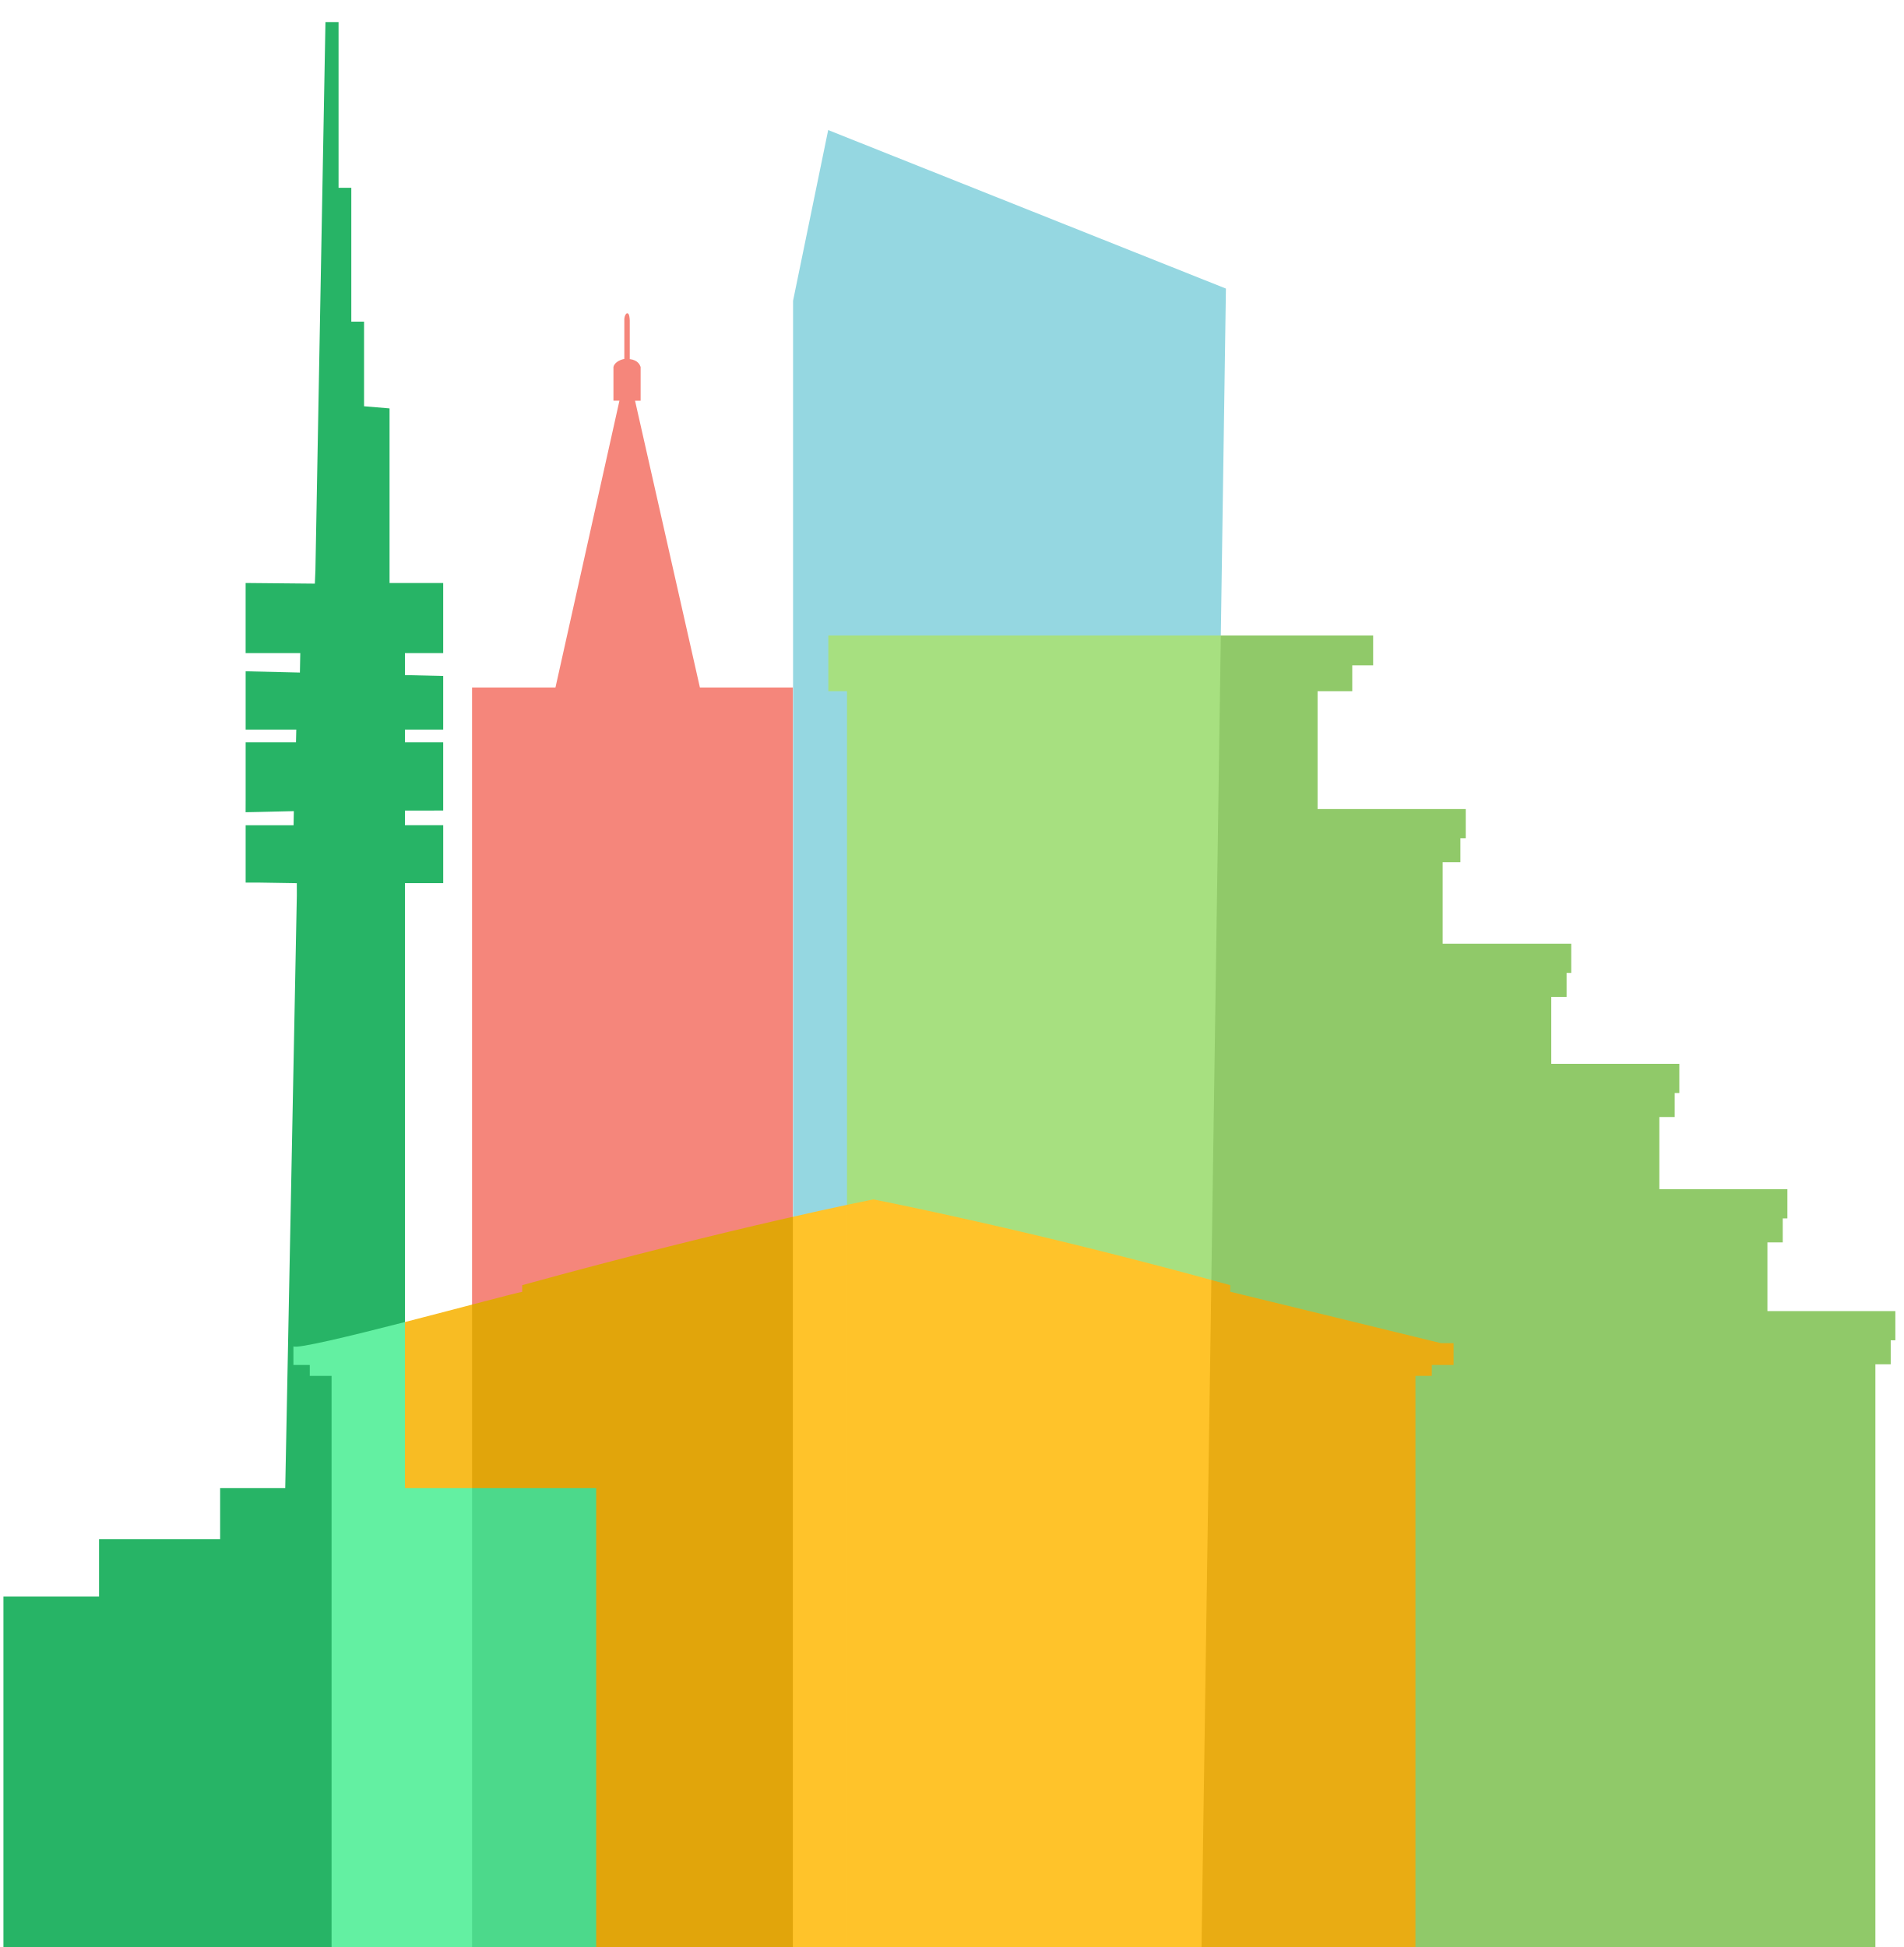
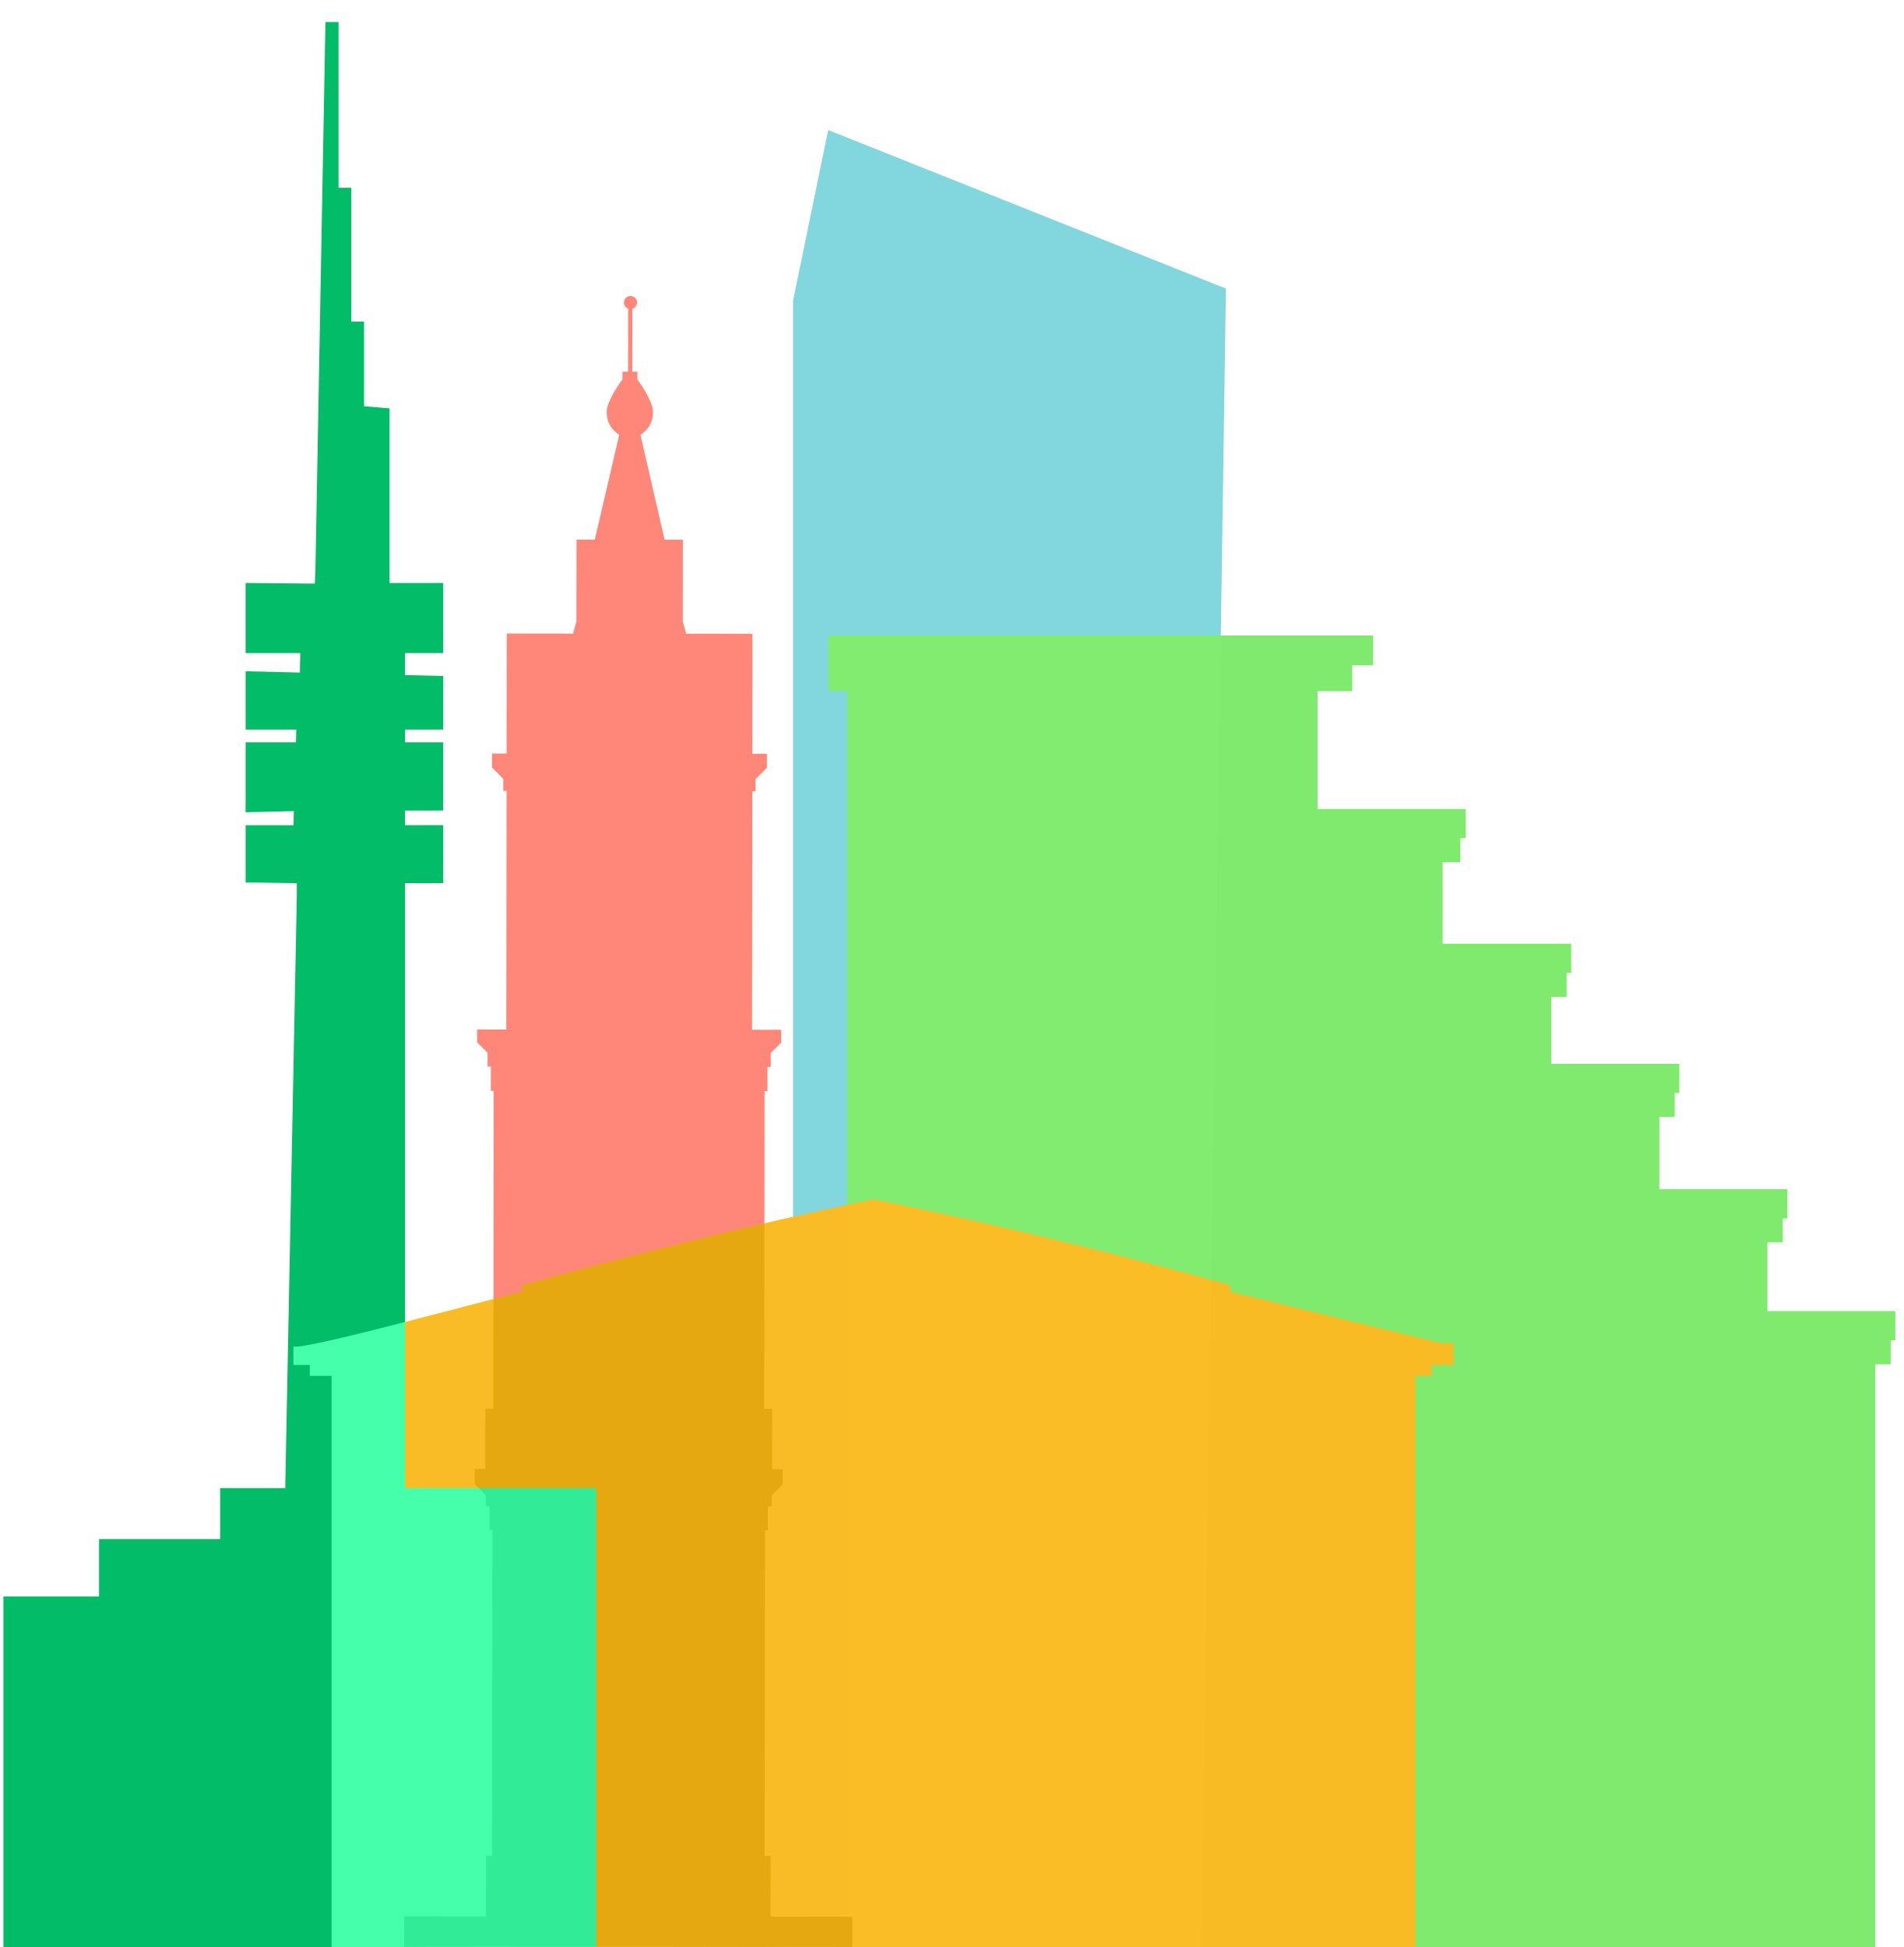
<svg xmlns="http://www.w3.org/2000/svg" viewBox="0 0 1025.81 1049.1">
  <defs>
    <style>
-       .cls-1 {
-         fill: #f8bc23;
+       .cls-1, .cls-2 {
+         fill: #ff877a;
      }

-       .cls-1, .cls-2, .cls-3, .cls-4, .cls-5, .cls-6 {
+       .cls-3 {
+         fill: #f9bc26;
+       }
+ 
+       .cls-3, .cls-4, .cls-5, .cls-2, .cls-6, .cls-7 {
        mix-blend-mode: color;
      }

-       .cls-2 {
-         fill: #f5867b;
-       }
- 
-       .cls-3 {
-         fill: #27b466;
-       }
- 
      .cls-4 {
-         fill: #90c969;
+         fill: #82d6de;
      }

      .cls-5 {
-         fill: #95d7e1;
+         fill: #80ea6e;
      }

-       .cls-7 {
+       .cls-6 {
+         fill: #02bc67;
+       }
+ 
+       .cls-8 {
        isolation: isolate;
      }
    </style>
  </defs>
-   <g class="cls-7">
+   <g class="cls-8">
    <g id="Layer_1" data-name="Layer 1">
      <g>
-         <polygon class="cls-5" points="427.36 983.39 427.36 162.07 446.29 70.08 660.62 155.49 647.47 1049.1 427.36 1049.1 427.36 983.39" />
-         <polygon class="cls-4" points="952.42 706.46 952.42 669.44 960.68 669.44 960.68 656.51 963.18 656.51 963.18 640.78 894.19 640.78 894.19 601.88 902.45 601.88 902.45 588.95 904.95 588.95 904.95 573.22 835.94 573.22 835.94 537.16 844.2 537.16 844.2 524.23 846.7 524.23 846.7 508.5 777.41 508.5 777.41 464.6 786.97 464.6 786.97 451.67 789.86 451.67 789.86 435.94 710.01 435.94 710.01 372.43 728.7 372.43 728.7 358.51 739.96 358.51 739.96 342.41 446.36 342.41 446.36 358.51 446.36 372.43 456.43 372.43 456.43 1049.1 710.01 1049.1 710.01 1049.1 777.23 1049.1 777.23 1049.1 835.48 1049.1 835.94 1049.1 894.19 1049.1 894.19 1049.1 951.89 1049.1 952.42 1049.1 1010.6 1049.1 1010.6 735.12 1018.86 735.12 1018.86 722.19 1021.36 722.19 1021.36 706.46 952.42 706.46" />
-         <path class="cls-2" d="M427.27,370.43h-50.11l-34.95-154.52h3.01v-18.18h0c-.34-.98-1.35-3.69-5.86-4.24v-4.85h-2.93v-16.03c-.13-2.04,.84-3.79,1.5-3.79,.6,0,1.26,.27,1.43,3.79v16.03h-2.93v4.76c-3.03,.6-5.4,2.27-5.86,4.32h0v18.18h3.23l-34.47,154.52h-44.95v678.67h172.88V370.43Z" />
-         <path class="cls-1" d="M783.29,723.76l-6.84-.04-113.5-27.7v-3.54c-106.25-29.5-192.25-46.2-192.25-46.2,0,0-71.8,13.87-189.31,46.2v3.59c-6.29,.97-120.27,32.47-123.27,29.35v10.08h8.81v5.87h11.74v307.73H762.75v-307.73h8.81v-5.87h11.74v-11.74Z" />
-         <g class="cls-6">
-           <path class="cls-3" d="M218.22,444.63v-7.86l20.61-.03v-36.75h-20.61v-6.87h20.61v-28.87l-20.61-.49v-11.85h20.61v-37.78h-28.91v-94.07l-13.74-1.15v-45.59h-6.87V101.18h-6.87V11.89h-7.06l-5.41,295.37-.31,7.22-37.3-.35v37.78h29.45l-.2,10.49-29.24-.69v31.42h27.29l-.16,6.87h-27.13v30.91l-.02,6.74,6.89-.14,19.1-.45-.14,7.59h-25.83v30.91h6.87l20.7,.34,.02,6.53-6.25,319.41h-35.09v27.48H53.37v30.91H1.85v188.9H321.26v-247.28h-103.03V475.88h20.61v-31.25h-20.61Z" />
+         <g class="cls-7">
+           <path class="cls-2" d="M217.82,1049.11l.02-16.58,44.03,.05,.04-32.64h3.23s.19-175.49,.19-175.49h-1.54s.01-12.93,.01-12.93h-2.08s0-5.93,0-5.93l-5.92-5.93v-8.16s5.7,0,5.7,0l.04-32.48h4.31s.19-171.18,.19-171.18h-1.54s.01-13.09,.01-13.09h-1.77s0-7.47,0-7.47l-5.61-5.63v-6.93s15.71,.02,15.71,.02l.14-128.54h-1.77s0-6.54,0-6.54l-6.07-6.09v-7.54s7.86,0,7.86,0l.07-64.66,35.71,.04,1.85-6.62,.05-44.03h9.85s13.15-56.47,13.15-56.47c-8.77-5.55-6.45-14.79-6.45-14.79,2.32-7.69,8.18-14.92,8.18-14.92v-4.31s3.24,0,3.24,0h1.59s3.23,0,3.23,0v4.31s5.84,7.24,8.14,14.94c0,0,2.3,9.24-6.48,14.77l13.02,56.51h9.85s-.05,44.04-.05,44.04l1.84,6.62,35.71,.04-.07,64.66h7.85s0,7.55,0,7.55l-6.09,6.07v6.54s-1.78,0-1.78,0l-.14,128.54,15.7,.02v6.93s-5.63,5.61-5.63,5.61v7.47s-1.78,0-1.78,0v13.09s-1.55,0-1.55,0l-.19,171.18h4.31s-.04,32.49-.04,32.49h5.7s0,8.17,0,8.17l-5.93,5.92v5.93s-2.08,0-2.08,0v12.93s-1.55,0-1.55,0l-.19,175.49h3.23s-.04,32.64-.04,32.64l44.03,.05-.02,16.32s-241.43-.51-241.43,0Z" />
+           <rect class="cls-1" x="322.09" y="181.92" width="35.1" height="2.26" transform="translate(156.21 522.48) rotate(-89.94)" />
+           <circle class="cls-1" cx="339.75" cy="163.03" r="3.55" />
        </g>
+         <polygon class="cls-4" points="427.36 983.4 427.36 162.07 446.29 70.08 660.62 155.5 647.47 1049.11 427.36 1049.11 427.36 983.4" />
+         <polygon class="cls-5" points="952.42 706.46 952.42 669.44 960.68 669.44 960.68 656.51 963.18 656.51 963.18 640.78 894.19 640.78 894.19 601.88 902.45 601.88 902.45 588.95 904.95 588.95 904.95 573.22 835.94 573.22 835.94 537.16 844.2 537.16 844.2 524.23 846.7 524.23 846.7 508.5 777.41 508.5 777.41 464.6 786.97 464.6 786.97 451.67 789.86 451.67 789.86 435.94 710.01 435.94 710.01 372.43 728.7 372.43 728.7 358.51 739.96 358.51 739.96 342.41 446.36 342.41 446.36 358.51 446.36 372.43 456.43 372.43 456.43 1049.11 710.01 1049.11 710.01 1049.11 777.23 1049.11 777.23 1049.11 835.48 1049.11 835.94 1049.11 894.19 1049.11 894.19 1049.11 951.89 1049.11 952.42 1049.11 1010.6 1049.11 1010.6 735.12 1018.86 735.12 1018.86 722.19 1021.36 722.19 1021.36 706.46 952.42 706.46" />
+         <path class="cls-3" d="M783.29,723.76l-6.84-.04-113.5-27.7v-3.54c-106.25-29.5-192.25-46.2-192.25-46.2,0,0-71.8,13.87-189.31,46.2v3.59c-6.29,.97-120.27,32.47-123.27,29.35v10.08h8.81v5.87h11.74v307.74H762.75v-307.74h8.81v-5.87h11.74v-11.74Z" />
+         <path class="cls-6" d="M218.22,444.63v-7.86l20.61-.03v-36.75h-20.61v-6.87h20.61v-28.87l-20.61-.49v-11.85h20.61v-37.78h-28.91v-94.07l-13.74-1.15v-45.59h-6.87V101.18h-6.87V11.89h-7.06l-5.41,295.37-.31,7.22-37.3-.35v37.78h29.45l-.2,10.49-29.24-.69v31.42h27.29l-.16,6.87h-27.13v30.91l-.02,6.74,6.89-.14,19.1-.45-.14,7.59h-25.83v30.91h6.87l20.7,.34,.02,6.53-6.25,319.41h-35.09v27.48H53.37v30.91H1.85v188.91H321.26v-247.29h-103.03V475.88h20.61v-31.25h-20.61Z" />
      </g>
    </g>
  </g>
</svg>
